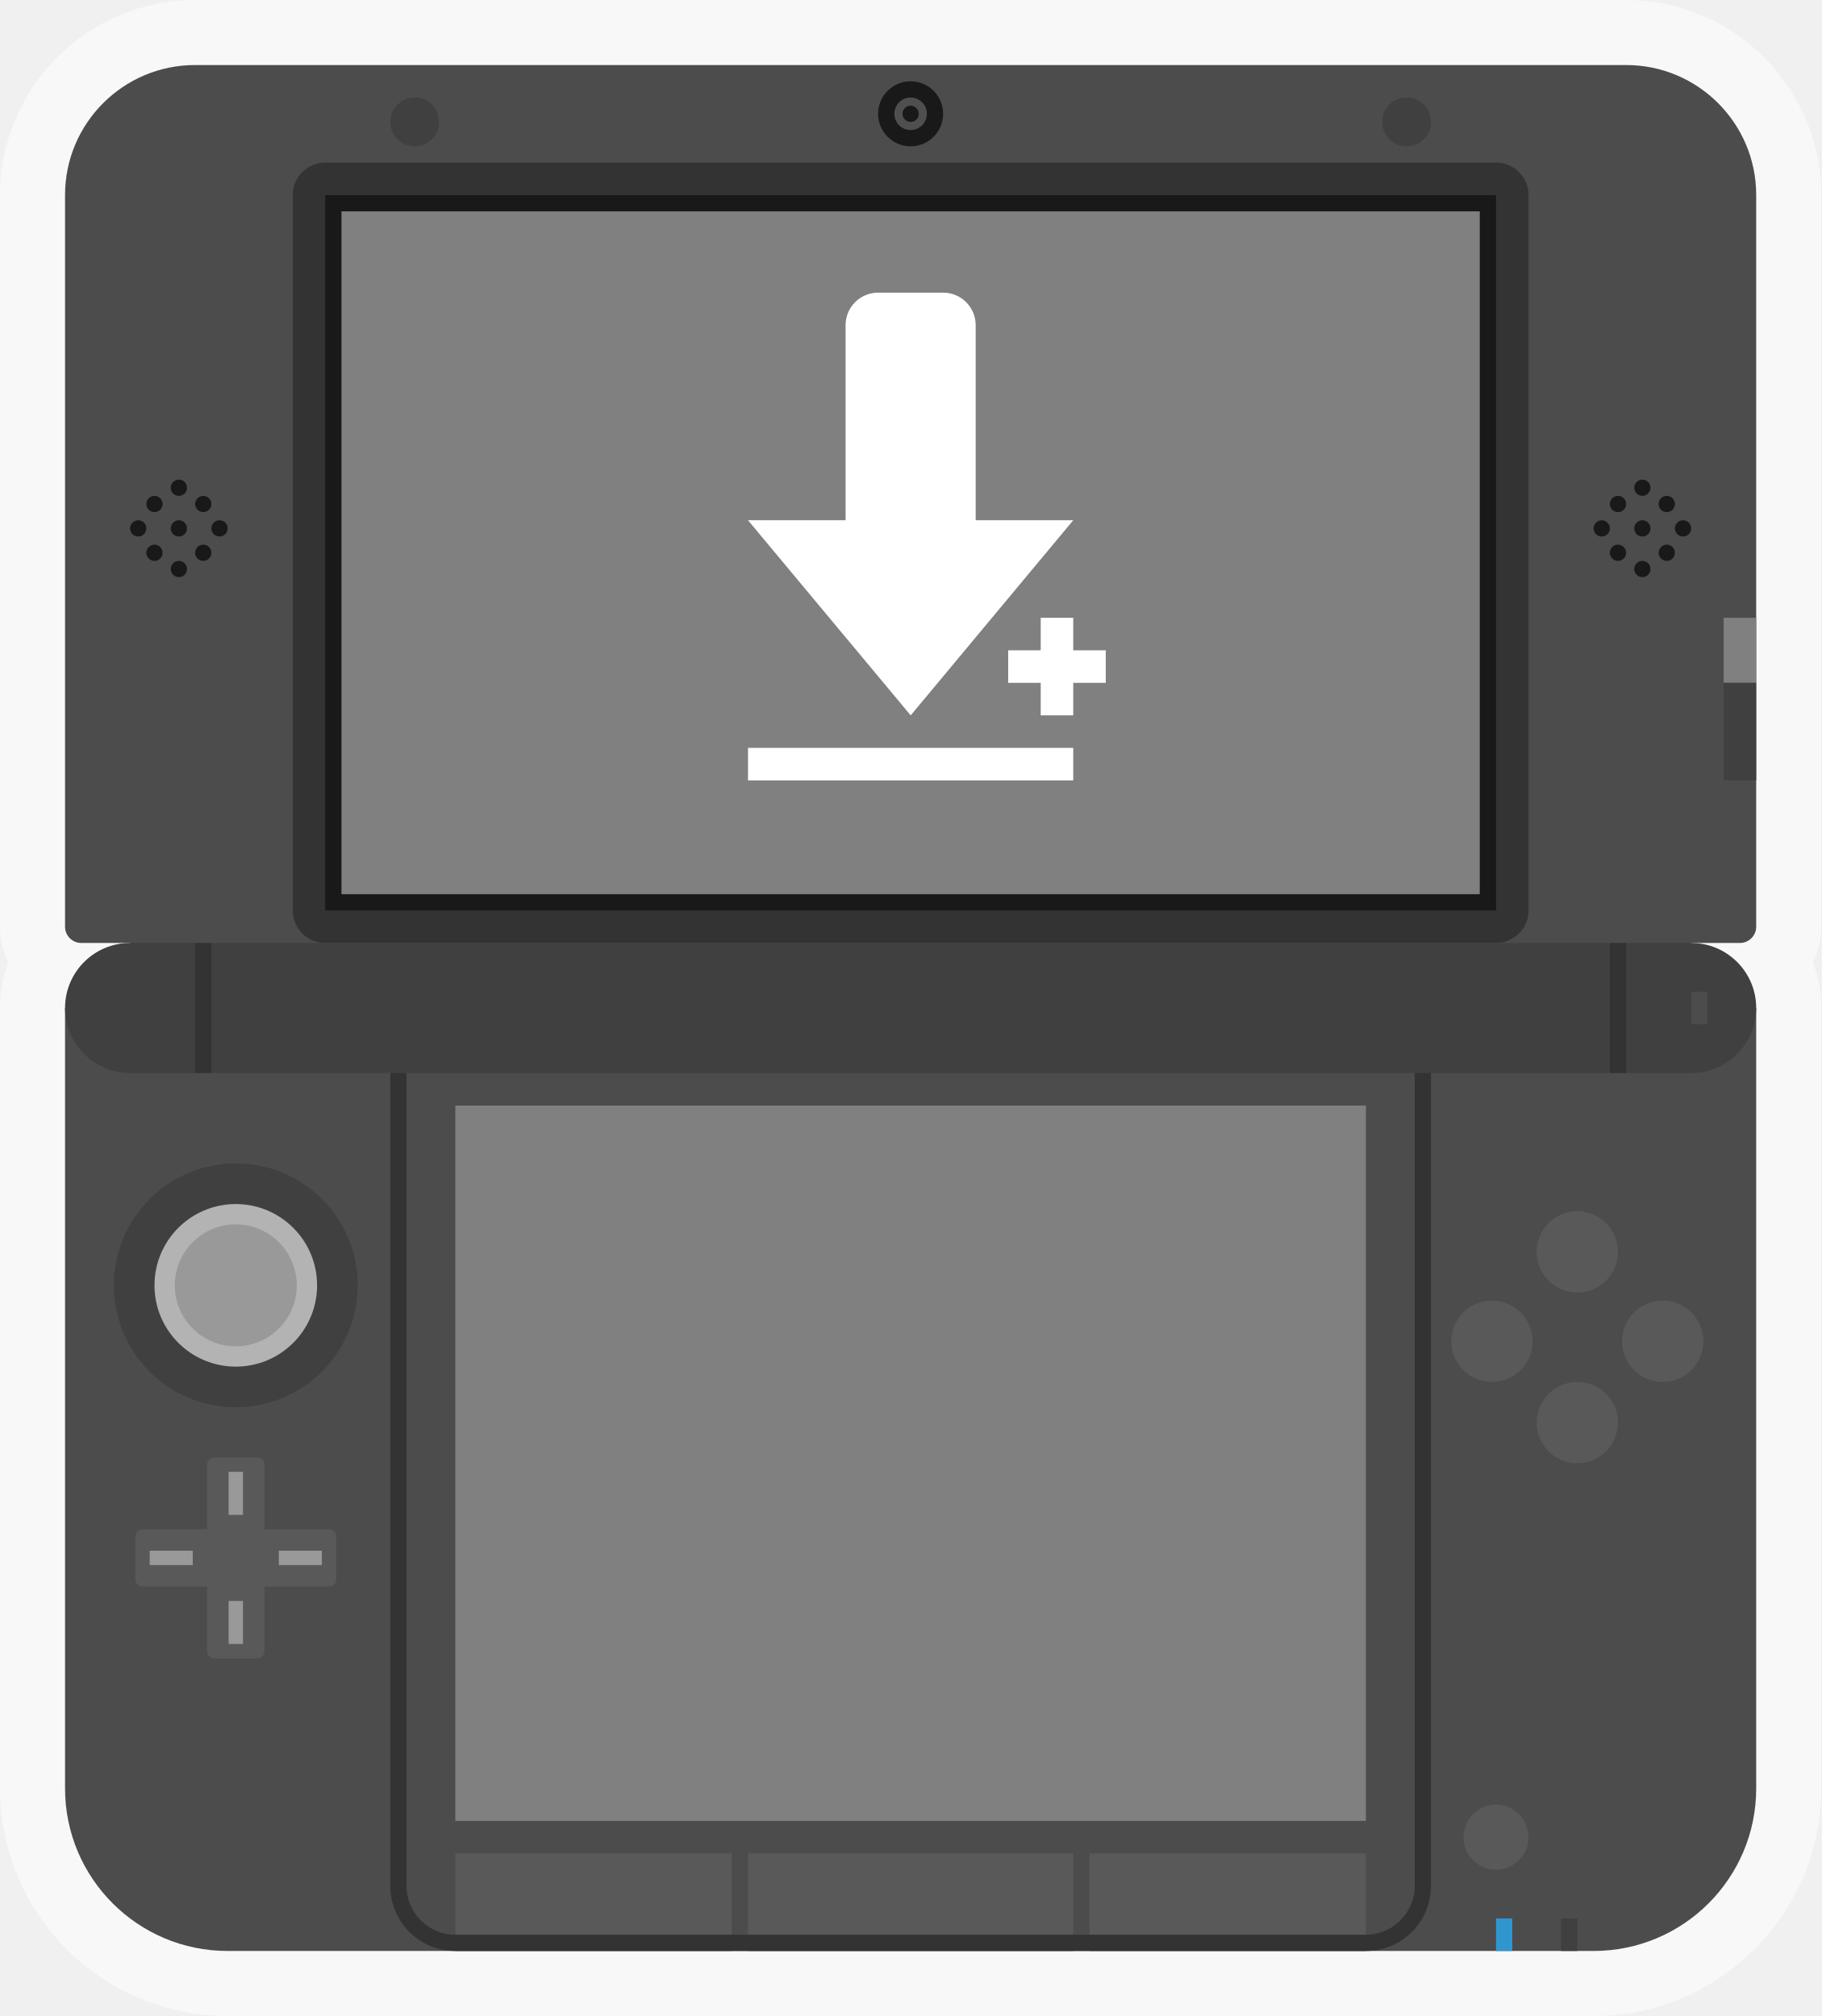
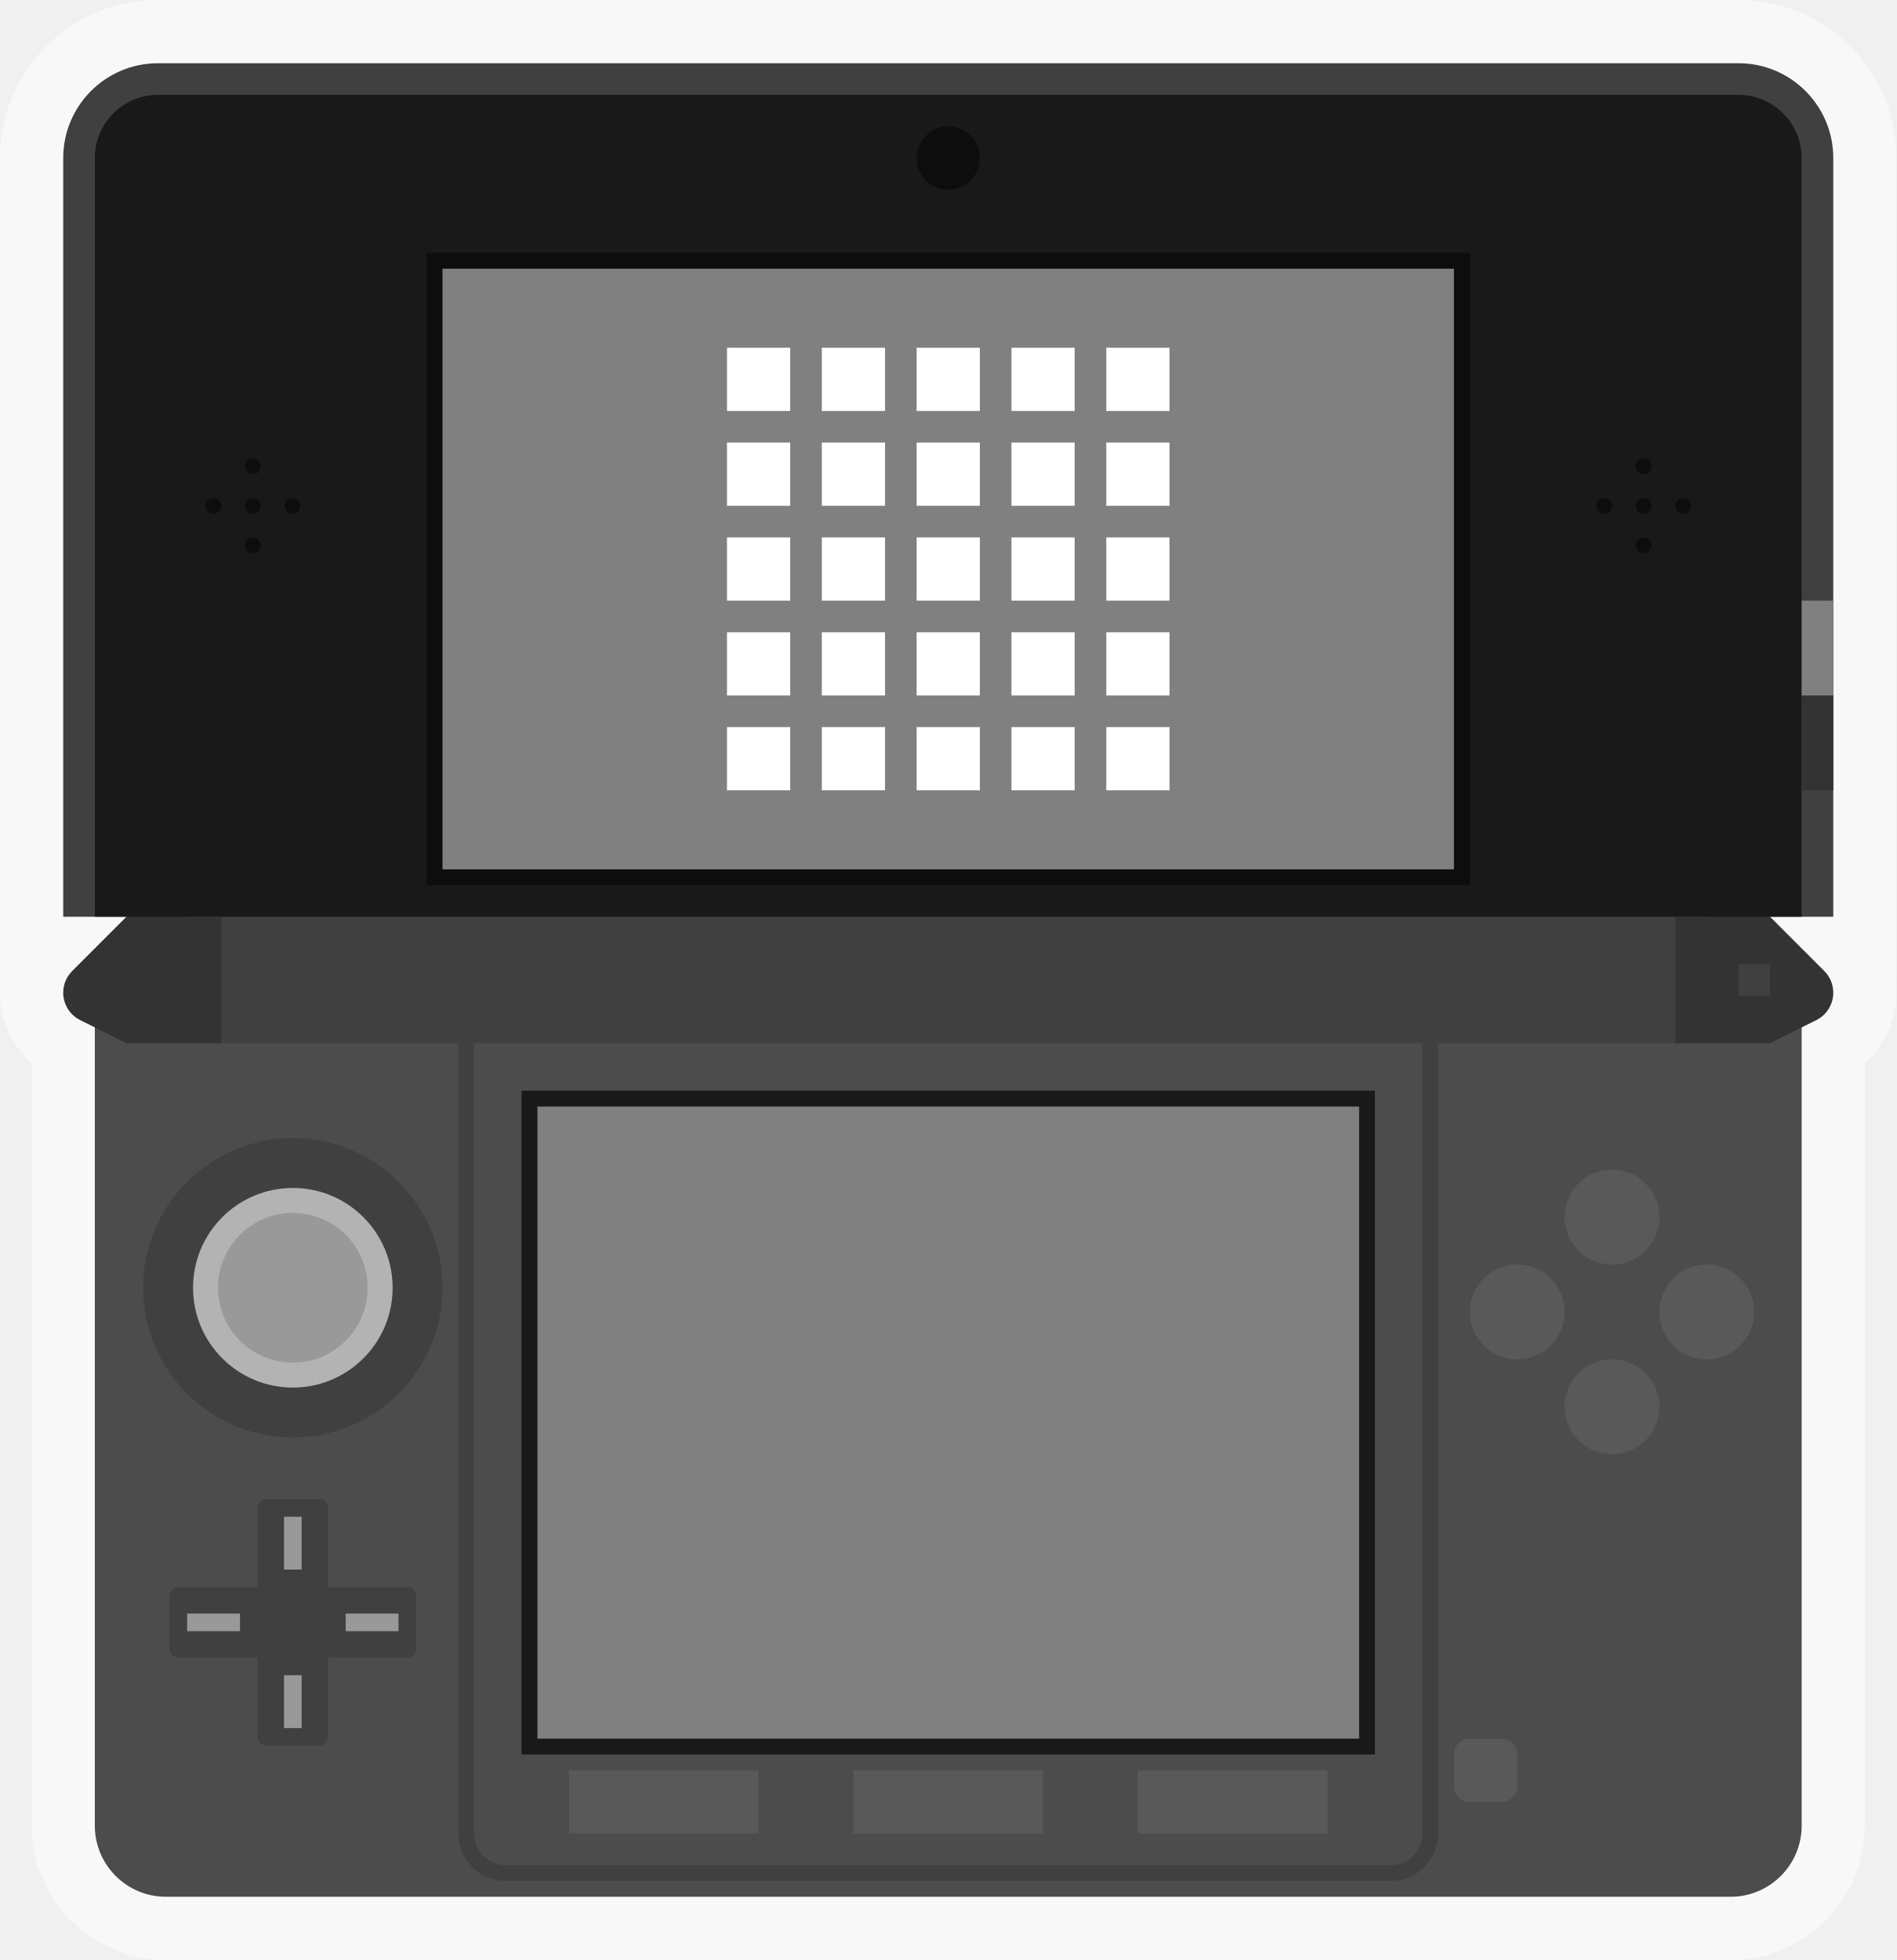
- <svg xmlns="http://www.w3.org/2000/svg" viewBox="0 0 298.667 330.667" height="330.667" width="298.667" xml:space="preserve" id="svg2" version="1.1">
+ <svg xmlns="http://www.w3.org/2000/svg" viewBox="0 0 320 330.667" height="330.667" width="320" xml:space="preserve" id="svg2" version="1.1">
  <defs id="defs6">
    <clipPath id="clipPath18" clipPathUnits="userSpaceOnUse">
      <path id="path16" d="M 0,256 H 256 V 0 H 0 Z" />
    </clipPath>
    <clipPath id="clipPath26" clipPathUnits="userSpaceOnUse">
-       <path id="path24" d="M 16,252 H 240 V 4 H 16 Z" />
+       <path id="path24" d="M 8,252 H 248 V 4 H 8 Z" />
    </clipPath>
  </defs>
-   <g transform="matrix(1.333333,0,0,-1.333333,-21.33333,336)" id="g10">
+   <g transform="matrix(1.333333,0,0,-1.333333,-10.66667,336)" id="g10">
    <g id="g12">
      <g clip-path="url(#clipPath18)" id="g14">
        <g id="g20">
          <g id="g22" />
          <g id="g34">
            <g style="opacity:0.5" id="g32" clip-path="url(#clipPath26)">
-               <g id="g30" transform="translate(216,252)">
-                 <path id="path28" style="fill:#ffffff;fill-opacity:1;fill-rule:nonzero;stroke:none" d="m 0,0 h -176 c -13.233,0 -24,-10.767 -24,-24 v -90 c 0,-1.573 0.365,-3.063 1.016,-4.389 -0.657,-1.747 -1.016,-3.637 -1.016,-5.611 v -96 c 0,-15.439 12.561,-28 28,-28 h 28 34 2 40 2 34 16 2 6 2 2 c 15.439,0 28,12.561 28,28 v 96 c 0,1.974 -0.359,3.864 -1.016,5.611 0.651,1.326 1.016,2.816 1.016,4.389 v 18 12 8 52 C 24,-10.767 13.233,0 0,0" />
+               <g id="g30" transform="translate(228,252)">
+                 <path id="path28" style="fill:#ffffff;fill-opacity:1;fill-rule:nonzero;stroke:none" d="m 0,0 h -200 c -11.028,0 -20,-8.972 -20,-20 v -96 -8 h 0.107 c -0.071,-0.528 -0.107,-1.063 -0.107,-1.605 0,-3.474 1.481,-6.678 4,-8.897 V -231 c 0,-9.374 7.626,-17 17,-17 H -1 c 9.374,0 17,7.626 17,17 v 96.498 c 2.519,2.219 4,5.423 4,8.897 0,0.542 -0.036,1.077 -0.106,1.605 H 20 v 8 16 12 12 56 C 20,-8.972 11.028,0 0,0" />
              </g>
            </g>
          </g>
        </g>
-         <g transform="translate(216,244)" id="g36">
-           <path id="path38" style="fill:#4c4c4c;fill-opacity:1;fill-rule:nonzero;stroke:none" d="m 0,0 h -176 c -8.836,0 -16,-7.164 -16,-16 v -90 c 0,-1.104 0.896,-2 2,-2 h 6 v -4 H 8 v 4 h 6 c 1.104,0 2,0.896 2,2 v 90 C 16,-7.164 8.837,0 0,0" />
+         <g transform="translate(228,244)" id="g36">
+           <path id="path38" style="fill:#404040;fill-opacity:1;fill-rule:nonzero;stroke:none" d="m 0,0 h -200 c -6.627,0 -12,-5.373 -12,-12 v -96 H 12 v 96 C 12,-5.373 6.627,0 0,0" />
        </g>
-         <g transform="translate(212,12)" id="g40">
-           <path id="path42" style="fill:#4c4c4c;fill-opacity:1;fill-rule:nonzero;stroke:none" d="m 0,0 h -168 c -11.046,0 -20,8.954 -20,20 v 96 H 20 V 20 C 20,8.954 11.046,0 0,0" />
+         <g transform="translate(228,240)" id="g40">
+           <path id="path42" style="fill:#191919;fill-opacity:1;fill-rule:nonzero;stroke:none" d="m 0,0 h -200 c -4.411,0 -8,-3.589 -8,-8 v -96 h 4 v -4 H 4 v 4 H 8 V -8 C 8,-3.589 4.411,0 0,0" />
        </g>
-         <path id="path44" style="fill:#595959;fill-opacity:1;fill-rule:nonzero;stroke:none" d="M 106,12 H 72 v 12 h 34 z" />
-         <path id="path46" style="fill:#595959;fill-opacity:1;fill-rule:nonzero;stroke:none" d="m 148,12 h -40 v 12 h 40 z" />
-         <path id="path48" style="fill:#595959;fill-opacity:1;fill-rule:nonzero;stroke:none" d="m 184,12 h -34 v 12 h 34 z" />
-         <g transform="translate(184,128)" id="g50">
-           <path id="path52" style="fill:#333333;fill-opacity:1;fill-rule:nonzero;stroke:none" d="m 0,0 h -112 c -4.418,0 -8,-3.582 -8,-8 v -100 c 0,-4.418 3.582,-8 8,-8 H 0 c 4.418,0 8,3.582 8,8 V -8 C 8,-3.582 4.418,0 0,0 m 0,-2 c 3.309,0 6,-2.691 6,-6 v -100 c 0,-3.309 -2.691,-6 -6,-6 h -112 c -3.309,0 -6,2.691 -6,6 V -8 c 0,3.309 2.691,6 6,6 H 0" />
+         <path id="path44" style="fill:#808080;fill-opacity:1;fill-rule:nonzero;stroke:none" d="m 236,164 h 4 v 12 h -4 z" />
+         <g transform="translate(194,220)" id="g46">
+           <path id="path48" style="fill:#0d0d0d;fill-opacity:1;fill-rule:nonzero;stroke:none" d="m 0,0 h -2 -128 -2 v -2 -76 -2 h 2 128 2 v 2 76 z" />
        </g>
-         <g transform="translate(132,238)" id="g54">
-           <path id="path56" style="fill:#191919;fill-opacity:1;fill-rule:nonzero;stroke:none" d="m 0,0 c 0,-2.209 -1.791,-4 -4,-4 -2.209,0 -4,1.791 -4,4 0,2.209 1.791,4 4,4 2.209,0 4,-1.791 4,-4" />
+         <path id="path50" style="fill:#808080;fill-opacity:1;fill-rule:nonzero;stroke:none" d="M 192,142 H 64 v 76 h 128 z" />
+         <g transform="translate(132,232)" id="g52">
+           <path id="path54" style="fill:#0d0d0d;fill-opacity:1;fill-rule:nonzero;stroke:none" d="m 0,0 c 0,-2.209 -1.791,-4 -4,-4 -2.209,0 -4,1.791 -4,4 0,2.209 1.791,4 4,4 2.209,0 4,-1.791 4,-4" />
        </g>
-         <g transform="translate(126,238)" id="g58">
-           <path id="path60" style="fill:#4f4f4f;fill-opacity:1;fill-rule:nonzero;stroke:none" d="M 0,0 C 0,1.104 0.896,2 2,2 3.104,2 4,1.104 4,0 4,-1.104 3.104,-2 2,-2 0.896,-2 0,-1.104 0,0" />
+         <g transform="translate(41,183)" id="g56">
+           <path id="path58" style="fill:#0d0d0d;fill-opacity:1;fill-rule:nonzero;stroke:none" d="m 0,0 c 0,0.552 -0.448,1 -1,1 -0.552,0 -1,-0.448 -1,-1 0,-0.552 0.448,-1 1,-1 0.552,0 1,0.448 1,1 m 0,10 c 0,0.552 -0.448,1 -1,1 -0.552,0 -1,-0.448 -1,-1 0,-0.552 0.448,-1 1,-1 0.552,0 1,0.448 1,1 M 4,6 C 3.448,6 3,5.552 3,5 3,4.448 3.448,4 4,4 4.552,4 5,4.448 5,5 5,5.552 4.552,6 4,6 M -6,6 c -0.552,0 -1,-0.448 -1,-1 0,-0.552 0.448,-1 1,-1 0.552,0 1,0.448 1,1 0,0.552 -0.448,1 -1,1 M 0,5 C 0,4.448 -0.448,4 -1,4 c -0.552,0 -1,0.448 -1,1 0,0.552 0.448,1 1,1 0.552,0 1,-0.448 1,-1" />
        </g>
-         <g transform="translate(129,238)" id="g62">
-           <path id="path64" style="fill:#191919;fill-opacity:1;fill-rule:nonzero;stroke:none" d="m 0,0 c 0,-0.552 -0.448,-1 -1,-1 -0.552,0 -1,0.448 -1,1 0,0.552 0.448,1 1,1 0.552,0 1,-0.448 1,-1" />
+         <g transform="translate(217,183)" id="g60">
+           <path id="path62" style="fill:#0d0d0d;fill-opacity:1;fill-rule:nonzero;stroke:none" d="m 0,0 c 0,0.552 -0.447,1 -1,1 -0.553,0 -1,-0.448 -1,-1 0,-0.552 0.447,-1 1,-1 0.553,0 1,0.448 1,1 m 0,10 c 0,0.552 -0.447,1 -1,1 -0.553,0 -1,-0.448 -1,-1 0,-0.552 0.447,-1 1,-1 0.553,0 1,0.448 1,1 M 4,6 C 3.447,6 3,5.552 3,5 3,4.448 3.447,4 4,4 4.553,4 5,4.448 5,5 5,5.552 4.553,6 4,6 M -6,6 c -0.553,0 -1,-0.448 -1,-1 0,-0.552 0.447,-1 1,-1 0.553,0 1,0.448 1,1 0,0.552 -0.447,1 -1,1 M 0,5 C 0,4.448 -0.447,4 -1,4 c -0.553,0 -1,0.448 -1,1 0,0.552 0.447,1 1,1 0.553,0 1,-0.448 1,-1" />
        </g>
-         <g transform="translate(70,237)" id="g66">
-           <path id="path68" style="fill:#404040;fill-opacity:1;fill-rule:nonzero;stroke:none" d="m 0,0 c 0,-1.657 -1.343,-3 -3,-3 -1.657,0 -3,1.343 -3,3 0,1.657 1.343,3 3,3 1.657,0 3,-1.343 3,-3" />
+         <g transform="translate(227,12)" id="g64">
+           <path id="path66" style="fill:#4c4c4c;fill-opacity:1;fill-rule:nonzero;stroke:none" d="m 0,0 h -198 c -4.971,0 -9,4.029 -9,9 V 112 H 9 V 9 C 9,4.029 4.971,0 0,0" />
        </g>
-         <g transform="translate(192,237)" id="g70">
-           <path id="path72" style="fill:#404040;fill-opacity:1;fill-rule:nonzero;stroke:none" d="m 0,0 c 0,-1.657 -1.343,-3 -3,-3 -1.657,0 -3,1.343 -3,3 0,1.657 1.343,3 3,3 1.657,0 3,-1.343 3,-3" />
+         <g transform="translate(184,126)" id="g68">
+           <path id="path70" style="fill:#404040;fill-opacity:1;fill-rule:nonzero;stroke:none" d="m 0,0 h -112 c -3.309,0 -6,-2.691 -6,-6 v -100 c 0,-3.309 2.691,-6 6,-6 H 0 c 3.309,0 6,2.691 6,6 V -6 C 6,-2.691 3.309,0 0,0 m 0,-2 c 2.209,0 4,-1.791 4,-4 v -100 c 0,-2.209 -1.791,-4 -4,-4 h -112 c -2.209,0 -4,1.791 -4,4 V -6 c 0,2.209 1.791,4 4,4 H 0" />
        </g>
-         <g transform="translate(221.707,184.707)" id="g74">
-           <path id="path76" style="fill:#191919;fill-opacity:1;fill-rule:nonzero;stroke:none" d="m 0,0 c -0.391,0.391 -1.023,0.391 -1.414,0 -0.391,-0.391 -0.391,-1.023 0,-1.414 0.391,-0.391 1.023,-0.391 1.414,0 0.391,0.391 0.391,1.023 0,1.414 m -6,0 c -0.391,0.391 -1.023,0.391 -1.414,0 -0.391,-0.391 -0.391,-1.023 0,-1.414 0.391,-0.391 1.023,-0.391 1.414,0 0.391,0.391 0.391,1.023 0,1.414 M 0,6 C -0.391,6.391 -1.023,6.391 -1.414,6 -1.805,5.609 -1.805,4.977 -1.414,4.586 -1.023,4.195 -0.391,4.195 0,4.586 0.391,4.977 0.391,5.609 0,6 m -6,0 c -0.391,0.391 -1.023,0.391 -1.414,0 -0.391,-0.391 -0.391,-1.023 0,-1.414 0.391,-0.391 1.023,-0.391 1.414,0 0.391,0.391 0.391,1.023 0,1.414 m 3.293,-8.707 c 0,0.552 -0.447,1 -1,1 -0.553,0 -1,-0.448 -1,-1 0,-0.552 0.447,-1 1,-1 0.553,0 1,0.448 1,1 m 0,10 c 0,0.552 -0.447,1 -1,1 -0.553,0 -1,-0.448 -1,-1 0,-0.552 0.447,-1 1,-1 0.553,0 1,0.448 1,1 m 4,-4 c -0.553,0 -1,-0.448 -1,-1 0,-0.552 0.447,-1 1,-1 0.553,0 1,0.448 1,1 0,0.552 -0.447,1 -1,1 m -10,0 c -0.553,0 -1,-0.448 -1,-1 0,-0.552 0.447,-1 1,-1 0.553,0 1,0.448 1,1 0,0.552 -0.447,1 -1,1 m 6,-1 c 0,-0.552 -0.447,-1 -1,-1 -0.553,0 -1,0.448 -1,1 0,0.552 0.447,1 1,1 0.553,0 1,-0.448 1,-1" />
+         <path id="path72" style="fill:#404040;fill-opacity:1;fill-rule:nonzero;stroke:none" d="M 224,120 H 32 v 16 h 192 z" />
+         <g transform="translate(24,136)" id="g74">
+           <path id="path76" style="fill:#333333;fill-opacity:1;fill-rule:nonzero;stroke:none" d="M 0,0 -6.865,-6.865 C -7.592,-7.592 -8,-8.577 -8,-9.605 c 0,-1.468 0.829,-2.81 2.142,-3.466 L 0,-16 H 12 V 0 Z" />
        </g>
-         <g transform="translate(41.707,184.707)" id="g78">
-           <path id="path80" style="fill:#191919;fill-opacity:1;fill-rule:nonzero;stroke:none" d="m 0,0 c -0.391,0.391 -1.023,0.391 -1.414,0 -0.391,-0.391 -0.391,-1.023 0,-1.414 0.391,-0.391 1.023,-0.391 1.414,0 0.391,0.391 0.391,1.023 0,1.414 m -6,0 c -0.391,0.391 -1.023,0.391 -1.414,0 -0.391,-0.391 -0.391,-1.023 0,-1.414 0.391,-0.391 1.023,-0.391 1.414,0 0.391,0.391 0.391,1.023 0,1.414 M 0,6 C -0.391,6.391 -1.023,6.391 -1.414,6 -1.805,5.609 -1.805,4.977 -1.414,4.586 -1.023,4.195 -0.391,4.195 0,4.586 0.391,4.977 0.391,5.609 0,6 m -6,0 c -0.391,0.391 -1.023,0.391 -1.414,0 -0.391,-0.391 -0.391,-1.023 0,-1.414 0.391,-0.391 1.023,-0.391 1.414,0 0.391,0.391 0.391,1.023 0,1.414 m 3.293,-8.707 c 0,0.552 -0.448,1 -1,1 -0.552,0 -1,-0.448 -1,-1 0,-0.552 0.448,-1 1,-1 0.552,0 1,0.448 1,1 m 0,10 c 0,0.552 -0.448,1 -1,1 -0.552,0 -1,-0.448 -1,-1 0,-0.552 0.448,-1 1,-1 0.552,0 1,0.448 1,1 m 4,-4 c -0.552,0 -1,-0.448 -1,-1 0,-0.552 0.448,-1 1,-1 0.552,0 1,0.448 1,1 0,0.552 -0.448,1 -1,1 m -10,0 c -0.552,0 -1,-0.448 -1,-1 0,-0.552 0.448,-1 1,-1 0.552,0 1,0.448 1,1 0,0.552 -0.448,1 -1,1 m 6,-1 c 0,-0.552 -0.448,-1 -1,-1 -0.552,0 -1,0.448 -1,1 0,0.552 0.448,1 1,1 0.552,0 1,-0.448 1,-1" />
+         <g transform="translate(232,136)" id="g78">
+           <path id="path80" style="fill:#333333;fill-opacity:1;fill-rule:nonzero;stroke:none" d="M 0,0 6.865,-6.865 C 7.592,-7.592 8,-8.577 8,-9.605 8,-11.073 7.171,-12.415 5.858,-13.071 L 0,-16 H -12 V 0 Z" />
        </g>
-         <path id="path82" style="fill:#191919;fill-opacity:1;fill-rule:nonzero;stroke:none" d="M 200,228 H 56 v -88 h 144 z" />
-         <g transform="translate(200,136)" id="g84">
-           <path id="path86" style="fill:#333333;fill-opacity:1;fill-rule:nonzero;stroke:none" d="m 0,0 h -144 c -2.209,0 -4,1.791 -4,4 v 88 c 0,2.209 1.791,4 4,4 H 0 c 2.209,0 4,-1.791 4,-4 V 4 C 4,1.791 2.209,0 0,0" />
+         <path id="path82" style="fill:#404040;fill-opacity:1;fill-rule:nonzero;stroke:none" d="m 228,126 h 4 v 4 h -4 z" />
+         <g transform="translate(64,89.0576)" id="g84">
+           <path id="path86" style="fill:#404040;fill-opacity:1;fill-rule:nonzero;stroke:none" d="m 0,0 c 0,-10.461 -8.48,-18.941 -18.942,-18.941 -10.461,0 -18.942,8.48 -18.942,18.941 0,10.462 8.481,18.942 18.942,18.942 C -8.48,18.942 0,10.462 0,0" />
        </g>
-         <path id="path88" style="fill:#191919;fill-opacity:1;fill-rule:nonzero;stroke:none" d="M 200,140 H 56 v 88 h 144 z" />
-         <path id="path90" style="fill:#808080;fill-opacity:1;fill-rule:nonzero;stroke:none" d="M 198,142 H 58 v 84 h 140 z" />
-         <path id="path92" style="fill:#808080;fill-opacity:1;fill-rule:nonzero;stroke:none" d="m 228,168 h 4 v 8 h -4 z" />
-         <path id="path94" style="fill:#404040;fill-opacity:1;fill-rule:nonzero;stroke:none" d="m 228,156 h 4 v 12 h -4 z" />
-         <g transform="translate(224,120)" id="g96">
-           <path id="path98" style="fill:#404040;fill-opacity:1;fill-rule:nonzero;stroke:none" d="m 0,0 h -192 c -4.418,0 -8,3.582 -8,8 0,4.418 3.582,8 8,8 H 0 C 4.418,16 8,12.418 8,8 8,3.582 4.418,0 0,0" />
+         <g transform="translate(57.686,89.0576)" id="g88">
+           <path id="path90" style="fill:#b3b3b3;fill-opacity:1;fill-rule:nonzero;stroke:none" d="m 0,0 c 0,-6.974 -5.654,-12.628 -12.628,-12.628 -6.975,0 -12.628,5.654 -12.628,12.628 0,6.975 5.653,12.628 12.628,12.628 C -5.654,12.628 0,6.975 0,0" />
        </g>
-         <path id="path100" style="fill:#333333;fill-opacity:1;fill-rule:nonzero;stroke:none" d="m 42,120 h -2 v 16 h 2 z" />
-         <path id="path102" style="fill:#333333;fill-opacity:1;fill-rule:nonzero;stroke:none" d="m 216,120 h -2 v 16 h 2 z" />
-         <path id="path104" style="fill:#4c4c4c;fill-opacity:1;fill-rule:nonzero;stroke:none" d="m 224,126 h 2 v 4 h -2 z" />
-         <path id="path106" style="fill:#808080;fill-opacity:1;fill-rule:nonzero;stroke:none" d="M 184,28 H 72 v 88 h 112 z" />
-         <g transform="translate(60,93.8828)" id="g108">
-           <path id="path110" style="fill:#404040;fill-opacity:1;fill-rule:nonzero;stroke:none" d="m 0,0 c 0,-8.285 -6.716,-15 -15,-15 -8.284,0 -15,6.715 -15,15 0,8.284 6.716,15 15,15 C -6.716,15 0,8.284 0,0" />
+         <g transform="translate(54.5288,89.0576)" id="g92">
+           <path id="path94" style="fill:#999999;fill-opacity:1;fill-rule:nonzero;stroke:none" d="m 0,0 c 0,-5.23 -4.24,-9.471 -9.471,-9.471 -5.231,0 -9.471,4.241 -9.471,9.471 0,5.231 4.24,9.472 9.471,9.472 C -4.24,9.472 0,5.231 0,0" />
        </g>
-         <g transform="translate(55,93.8828)" id="g112">
-           <path id="path114" style="fill:#b3b3b3;fill-opacity:1;fill-rule:nonzero;stroke:none" d="m 0,0 c 0,-5.523 -4.477,-10 -10,-10 -5.523,0 -10,4.477 -10,10 0,5.522 4.477,10 10,10 C -4.477,10 0,5.522 0,0" />
+         <g transform="translate(59.543,51.1738)" id="g96">
+           <path id="path98" style="fill:#404040;fill-opacity:1;fill-rule:nonzero;stroke:none" d="m 0,0 h -10.028 v 10.028 c 0,0.616 -0.499,1.115 -1.114,1.115 h -6.686 c -0.615,0 -1.114,-0.499 -1.114,-1.115 L -18.942,0 H -28.97 c -0.615,0 -1.114,-0.499 -1.114,-1.114 V -7.8 c 0,-0.615 0.499,-1.114 1.114,-1.114 h 10.028 v -10.028 c 0,-0.616 0.499,-1.115 1.114,-1.115 h 6.686 c 0.615,0 1.114,0.499 1.114,1.115 V -8.914 H 0 c 0.615,0 1.114,0.499 1.114,1.114 v 6.686 C 1.114,-0.499 0.615,0 0,0" />
        </g>
-         <g transform="translate(52.5,93.8828)" id="g116">
-           <path id="path118" style="fill:#999999;fill-opacity:1;fill-rule:nonzero;stroke:none" d="m 0,0 c 0,-4.143 -3.358,-7.5 -7.5,-7.5 -4.142,0 -7.5,3.357 -7.5,7.5 0,4.142 3.358,7.5 7.5,7.5 C -3.358,7.5 0,4.142 0,0" />
+         <path id="path100" style="fill:#999999;fill-opacity:1;fill-rule:nonzero;stroke:none" d="m 43.944,60.088 h 2.229 v -6.686 h -2.229 z" />
+         <path id="path102" style="fill:#999999;fill-opacity:1;fill-rule:nonzero;stroke:none" d="m 43.944,40.031 h 2.229 v -6.686 h -2.229 z" />
+         <path id="path104" style="fill:#999999;fill-opacity:1;fill-rule:nonzero;stroke:none" d="m 58.429,45.603 h -6.686 v 2.229 h 6.686 z" />
+         <path id="path106" style="fill:#999999;fill-opacity:1;fill-rule:nonzero;stroke:none" d="m 38.373,45.603 h -6.686 v 2.229 h 6.686 z" />
+         <path id="path108" style="fill:#808080;fill-opacity:1;fill-rule:nonzero;stroke:none" d="M 180,32 H 76 v 80 h 104 z" />
+         <g transform="translate(182,114)" id="g110">
+           <path id="path112" style="fill:#191919;fill-opacity:1;fill-rule:nonzero;stroke:none" d="m 0,0 h -2 -104 -2 v -2 -80 -2 h 2 104 2 v 2 80 z M -2,-82 H -106 V -2 H -2 Z" />
        </g>
-         <g transform="translate(56.4707,63.8828)" id="g120">
-           <path id="path122" style="fill:#595959;fill-opacity:1;fill-rule:nonzero;stroke:none" d="m 0,0 h -7.941 v 7.94 c 0,0.488 -0.395,0.883 -0.883,0.883 h -5.294 C -14.605,8.823 -15,8.428 -15,7.94 V 0 h -7.941 c -0.488,0 -0.883,-0.396 -0.883,-0.883 v -5.294 c 0,-0.487 0.395,-0.883 0.883,-0.883 H -15 V -15 c 0,-0.487 0.395,-0.883 0.882,-0.883 h 5.294 c 0.488,0 0.883,0.396 0.883,0.883 v 7.94 H 0 c 0.487,0 0.882,0.396 0.882,0.883 v 5.294 C 0.882,-0.396 0.487,0 0,0" />
+         <path id="path114" style="fill:#595959;fill-opacity:1;fill-rule:nonzero;stroke:none" d="M 104,20 H 80 v 8 h 24 z" />
+         <path id="path116" style="fill:#595959;fill-opacity:1;fill-rule:nonzero;stroke:none" d="m 140,20 h -24 v 8 h 24 z" />
+         <path id="path118" style="fill:#595959;fill-opacity:1;fill-rule:nonzero;stroke:none" d="m 176,20 h -24 v 8 h 24 z" />
+         <g transform="translate(198,24)" id="g120">
+           <path id="path122" style="fill:#595959;fill-opacity:1;fill-rule:nonzero;stroke:none" d="m 0,0 h -4 c -1.104,0 -2,0.896 -2,2 v 4 c 0,1.104 0.896,2 2,2 H 0 C 1.104,8 2,7.104 2,6 V 2 C 2,0.896 1.104,0 0,0" />
        </g>
-         <path id="path124" style="fill:#999999;fill-opacity:1;fill-rule:nonzero;stroke:none" d="m 44.118,70.941 h 1.765 v -5.294 h -1.765 z" />
-         <path id="path126" style="fill:#999999;fill-opacity:1;fill-rule:nonzero;stroke:none" d="m 44.118,55.059 h 1.765 v -5.294 h -1.765 z" />
-         <path id="path128" style="fill:#999999;fill-opacity:1;fill-rule:nonzero;stroke:none" d="m 55.588,59.471 h -5.294 v 1.765 h 5.294 z" />
-         <path id="path130" style="fill:#999999;fill-opacity:1;fill-rule:nonzero;stroke:none" d="m 39.706,59.471 h -5.294 v 1.765 h 5.294 z" />
-         <path id="path132" style="fill:#3096cf;fill-opacity:1;fill-rule:nonzero;stroke:none" d="m 202,12 h -2 v 4 h 2 z" />
-         <path id="path134" style="fill:#404040;fill-opacity:1;fill-rule:nonzero;stroke:none" d="m 210,12 h -2 v 4 h 2 z" />
-         <g transform="translate(196,26)" id="g136">
-           <path id="path138" style="fill:#595959;fill-opacity:1;fill-rule:nonzero;stroke:none" d="M 0,0 C 0,-2.209 1.791,-4 4,-4 6.209,-4 8,-2.209 8,0 8,2.209 6.209,4 4,4 1.791,4 0,2.209 0,0" />
+         <g transform="translate(206,86)" id="g124">
+           <path id="path126" style="fill:#595959;fill-opacity:1;fill-rule:nonzero;stroke:none" d="m 0,0 c 0,-3.313 -2.687,-6 -6,-6 -3.313,0 -6,2.687 -6,6 0,3.313 2.687,6 6,6 3.313,0 6,-2.687 6,-6" />
        </g>
-         <g transform="translate(128.0078,164)" id="g140">
-           <path id="path142" style="fill:#ffffff;fill-opacity:1;fill-rule:nonzero;stroke:none" d="m 0,0 19.992,24 h -12 v 24 c 0,2.209 -1.791,4 -4,4 h -8 c -2.209,0 -4,-1.791 -4,-4 V 24 h -12 z" />
+         <g transform="translate(218,98)" id="g128">
+           <path id="path130" style="fill:#595959;fill-opacity:1;fill-rule:nonzero;stroke:none" d="m 0,0 c 0,-3.313 -2.687,-6 -6,-6 -3.313,0 -6,2.687 -6,6 0,3.313 2.687,6 6,6 3.313,0 6,-2.687 6,-6" />
        </g>
-         <path id="path144" style="fill:#ffffff;fill-opacity:1;fill-rule:nonzero;stroke:none" d="m 108,156 h 40 v 4 h -40 z" />
-         <g transform="translate(152,172)" id="g146">
-           <path id="path148" style="fill:#ffffff;fill-opacity:1;fill-rule:nonzero;stroke:none" d="M 0,0 H -4 V 4 H -8 V 0 h -4 v -4 h 4 v -4 h 4 v 4 h 4 z" />
+         <g transform="translate(218,74)" id="g132">
+           <path id="path134" style="fill:#595959;fill-opacity:1;fill-rule:nonzero;stroke:none" d="m 0,0 c 0,-3.313 -2.687,-6 -6,-6 -3.313,0 -6,2.687 -6,6 0,3.313 2.687,6 6,6 3.313,0 6,-2.687 6,-6" />
        </g>
-         <g transform="translate(215,98)" id="g150">
-           <path id="path152" style="fill:#595959;fill-opacity:1;fill-rule:nonzero;stroke:none" d="m 0,0 c 0,-2.762 -2.238,-5 -5,-5 -2.762,0 -5,2.238 -5,5 0,2.762 2.238,5 5,5 2.762,0 5,-2.238 5,-5" />
+         <g transform="translate(230,86)" id="g136">
+           <path id="path138" style="fill:#595959;fill-opacity:1;fill-rule:nonzero;stroke:none" d="m 0,0 c 0,-3.313 -2.687,-6 -6,-6 -3.313,0 -6,2.687 -6,6 0,3.313 2.687,6 6,6 3.313,0 6,-2.687 6,-6" />
        </g>
-         <g transform="translate(215,77)" id="g154">
-           <path id="path156" style="fill:#595959;fill-opacity:1;fill-rule:nonzero;stroke:none" d="m 0,0 c 0,-2.762 -2.238,-5 -5,-5 -2.762,0 -5,2.238 -5,5 0,2.762 2.238,5 5,5 2.762,0 5,-2.238 5,-5" />
-         </g>
-         <g transform="translate(220.5,82)" id="g158">
-           <path id="path160" style="fill:#595959;fill-opacity:1;fill-rule:nonzero;stroke:none" d="m 0,0 c -2.762,0 -5,2.238 -5,5 0,2.762 2.238,5 5,5 C 2.762,10 5,7.762 5,5 5,2.238 2.762,0 0,0" />
-         </g>
-         <g transform="translate(199.5,82)" id="g162">
-           <path id="path164" style="fill:#595959;fill-opacity:1;fill-rule:nonzero;stroke:none" d="m 0,0 c -2.762,0 -5,2.238 -5,5 0,2.762 2.238,5 5,5 C 2.762,10 5,7.762 5,5 5,2.238 2.762,0 0,0" />
-         </g>
+         <path id="path140" style="fill:#333333;fill-opacity:1;fill-rule:nonzero;stroke:none" d="m 240,152 h -4 v 12 h 4 z" />
+         <path id="path142" style="fill:#ffffff;fill-opacity:1;fill-rule:nonzero;stroke:none" d="m 108,200 h -8 v 8 h 8 z" />
+         <path id="path144" style="fill:#ffffff;fill-opacity:1;fill-rule:nonzero;stroke:none" d="m 108,188 h -8 v 8 h 8 z" />
+         <path id="path146" style="fill:#ffffff;fill-opacity:1;fill-rule:nonzero;stroke:none" d="m 108,176 h -8 v 8 h 8 z" />
+         <path id="path148" style="fill:#ffffff;fill-opacity:1;fill-rule:nonzero;stroke:none" d="m 108,164 h -8 v 8 h 8 z" />
+         <path id="path150" style="fill:#ffffff;fill-opacity:1;fill-rule:nonzero;stroke:none" d="m 108,152 h -8 v 8 h 8 z" />
+         <path id="path152" style="fill:#ffffff;fill-opacity:1;fill-rule:nonzero;stroke:none" d="m 120,200 h -8 v 8 h 8 z" />
+         <path id="path154" style="fill:#ffffff;fill-opacity:1;fill-rule:nonzero;stroke:none" d="m 120,188 h -8 v 8 h 8 z" />
+         <path id="path156" style="fill:#ffffff;fill-opacity:1;fill-rule:nonzero;stroke:none" d="m 120,176 h -8 v 8 h 8 z" />
+         <path id="path158" style="fill:#ffffff;fill-opacity:1;fill-rule:nonzero;stroke:none" d="m 120,164 h -8 v 8 h 8 z" />
+         <path id="path160" style="fill:#ffffff;fill-opacity:1;fill-rule:nonzero;stroke:none" d="m 120,152 h -8 v 8 h 8 z" />
+         <path id="path162" style="fill:#ffffff;fill-opacity:1;fill-rule:nonzero;stroke:none" d="m 132,200 h -8 v 8 h 8 z" />
+         <path id="path164" style="fill:#ffffff;fill-opacity:1;fill-rule:nonzero;stroke:none" d="m 132,188 h -8 v 8 h 8 z" />
+         <path id="path166" style="fill:#ffffff;fill-opacity:1;fill-rule:nonzero;stroke:none" d="m 132,176 h -8 v 8 h 8 z" />
+         <path id="path168" style="fill:#ffffff;fill-opacity:1;fill-rule:nonzero;stroke:none" d="m 132,164 h -8 v 8 h 8 z" />
+         <path id="path170" style="fill:#ffffff;fill-opacity:1;fill-rule:nonzero;stroke:none" d="m 132,152 h -8 v 8 h 8 z" />
+         <path id="path172" style="fill:#ffffff;fill-opacity:1;fill-rule:nonzero;stroke:none" d="m 144,200 h -8 v 8 h 8 z" />
+         <path id="path174" style="fill:#ffffff;fill-opacity:1;fill-rule:nonzero;stroke:none" d="m 144,188 h -8 v 8 h 8 z" />
+         <path id="path176" style="fill:#ffffff;fill-opacity:1;fill-rule:nonzero;stroke:none" d="m 144,176 h -8 v 8 h 8 z" />
+         <path id="path178" style="fill:#ffffff;fill-opacity:1;fill-rule:nonzero;stroke:none" d="m 144,164 h -8 v 8 h 8 z" />
+         <path id="path180" style="fill:#ffffff;fill-opacity:1;fill-rule:nonzero;stroke:none" d="m 144,152 h -8 v 8 h 8 z" />
+         <path id="path182" style="fill:#ffffff;fill-opacity:1;fill-rule:nonzero;stroke:none" d="m 156,200 h -8 v 8 h 8 z" />
+         <path id="path184" style="fill:#ffffff;fill-opacity:1;fill-rule:nonzero;stroke:none" d="m 156,188 h -8 v 8 h 8 z" />
+         <path id="path186" style="fill:#ffffff;fill-opacity:1;fill-rule:nonzero;stroke:none" d="m 156,176 h -8 v 8 h 8 z" />
+         <path id="path188" style="fill:#ffffff;fill-opacity:1;fill-rule:nonzero;stroke:none" d="m 156,164 h -8 v 8 h 8 z" />
+         <path id="path190" style="fill:#ffffff;fill-opacity:1;fill-rule:nonzero;stroke:none" d="m 156,152 h -8 v 8 h 8 z" />
      </g>
    </g>
  </g>
</svg>
